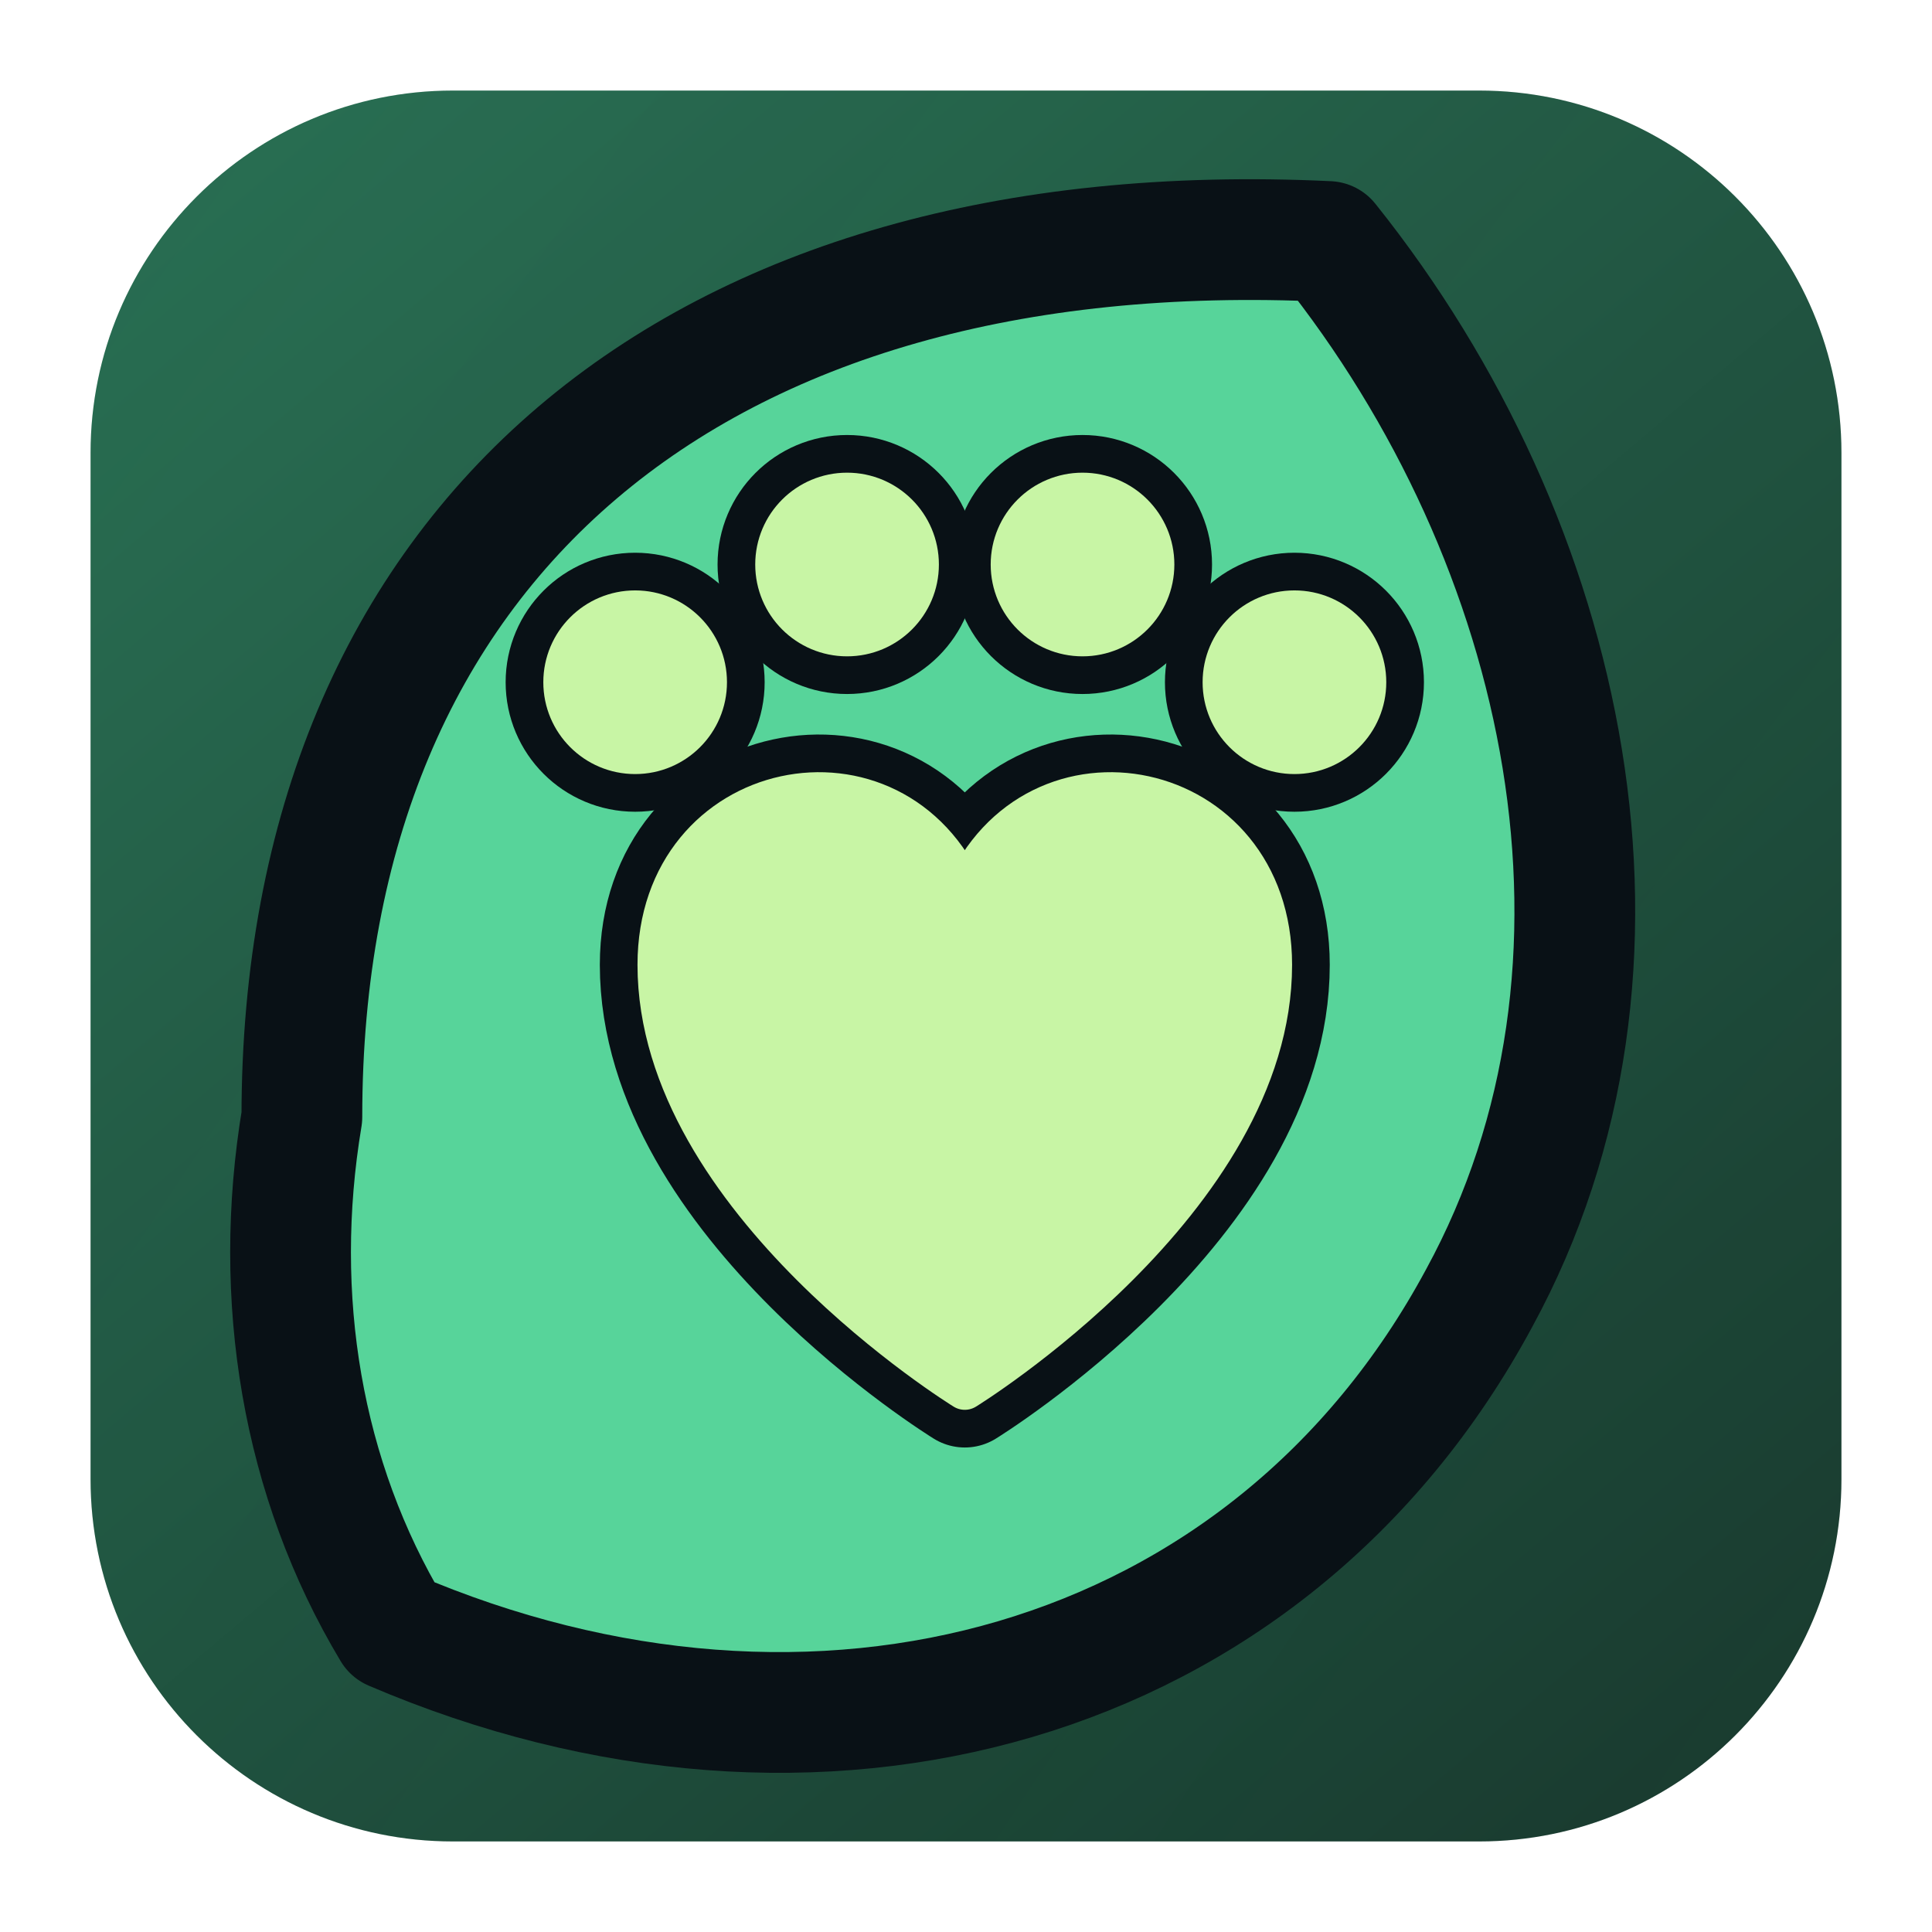
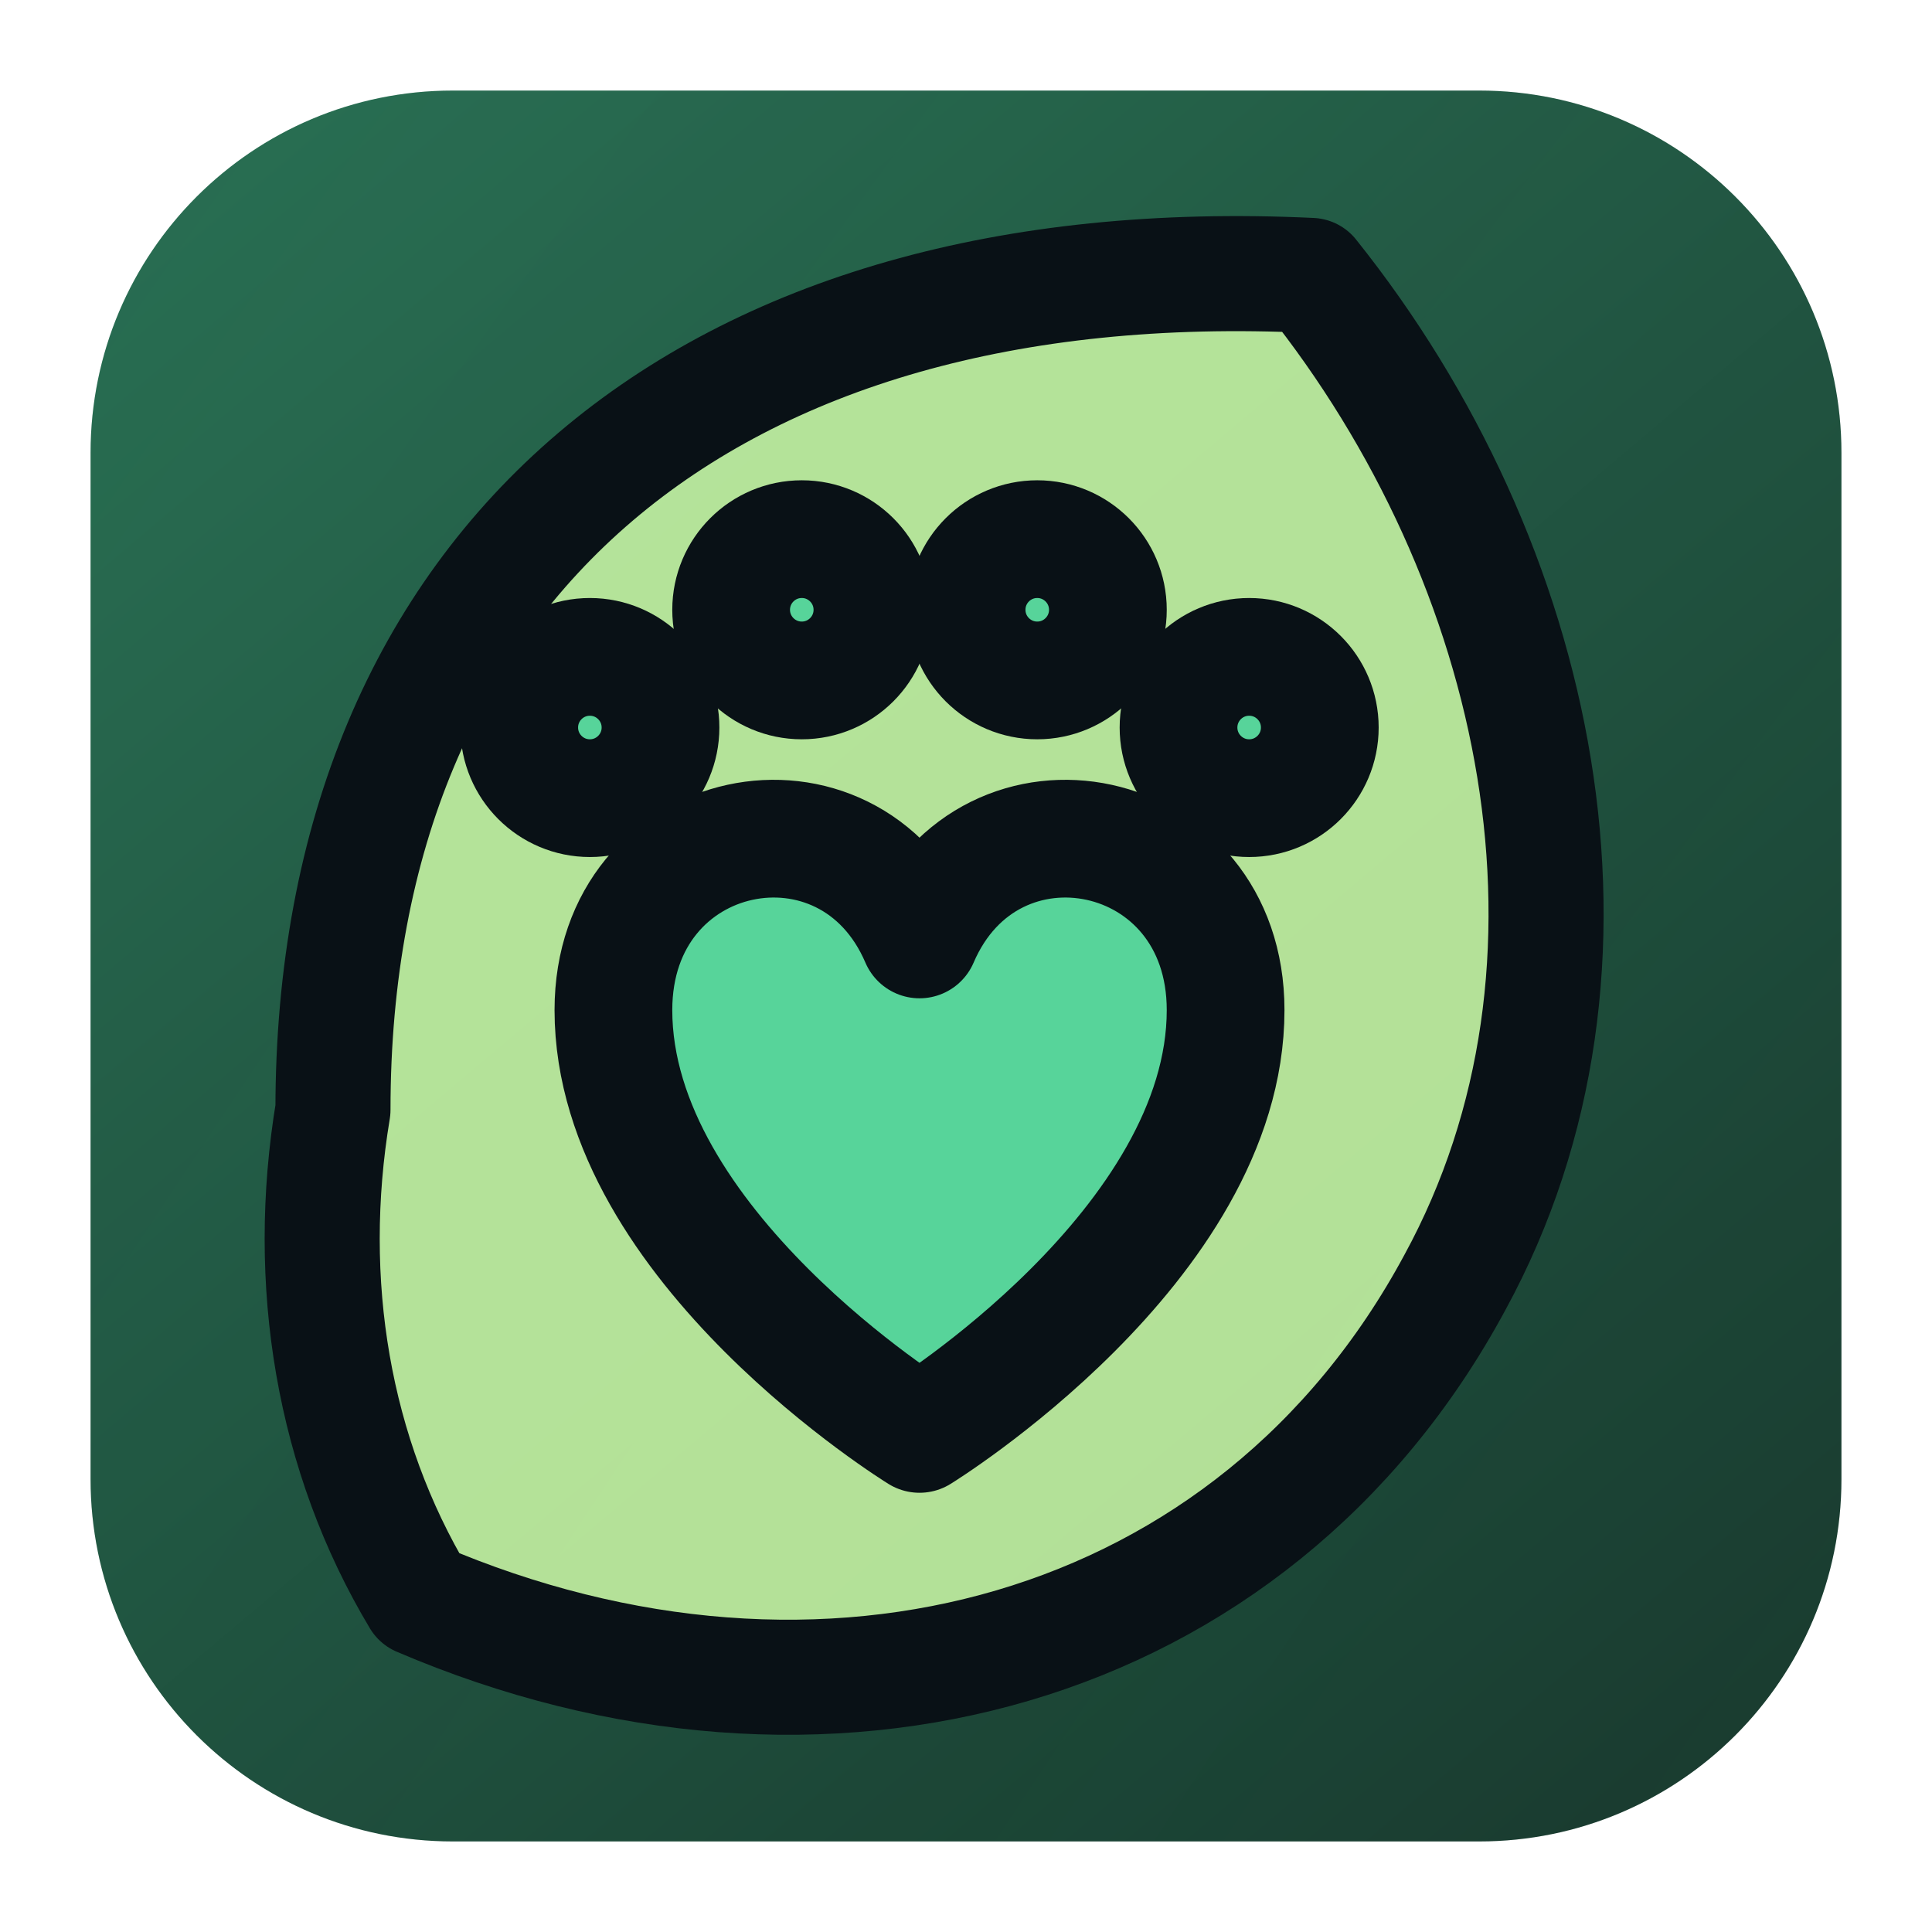
<svg xmlns="http://www.w3.org/2000/svg" viewBox="0 0 64 64" data-icon-canvas="full" data-icon-style="warrior-block" data-icon-kind="talent" data-icon-key="bear-talent-regrowth-of-the-pack">
  <defs>
    <linearGradient id="bg" x1="8" y1="4" x2="57" y2="62" gradientUnits="userSpaceOnUse">
      <stop stop-color="#23664d" />
      <stop offset="1" stop-color="#102b24" />
    </linearGradient>
    <radialGradient id="glow" cx="0" cy="0" r="1" gradientTransform="translate(23 18) rotate(48) scale(38)">
      <stop stop-color="#c8f5a5" stop-opacity=".3" />
      <stop offset="1" stop-color="#57d49a" stop-opacity="0" />
    </radialGradient>
  </defs>
  <rect x="3" y="3" width="58" height="58" rx="12" fill="url(#bg)" />
  <rect x="3" y="3" width="58" height="58" rx="12" fill="url(#glow)" />
-   <g data-icon-layer="core" fill="#57d49a" stroke="#091116" stroke-width="4" stroke-linejoin="round">
+   <g data-icon-layer="core" transform="translate(1.5 1.5) scale(.953)" fill="#c8f5a5" fill-opacity=".88" stroke="#091116" stroke-width="4" stroke-linejoin="round">
    <path d="M10 37C10 18 23 7 44 8c8 10 11 24 5 35-7 13-22 17-36 11-3-5-4-11-3-17Z" />
  </g>
-   <g data-icon-layer="symbol-outline" transform="translate(7 7) scale(.78)" fill="#c8f5a5" stroke="#091116" stroke-width="5" stroke-linecap="round" stroke-linejoin="round">
-     <path d="M32 50S19 42 19 32c0-8 10-10 13-3 3-7 13-5 13 3 0 10-13 18-13 18Z" />
-     <circle cx="18" cy="20" r="3" />
-     <circle cx="27" cy="15" r="3" />
-     <circle cx="37" cy="15" r="3" />
-     <circle cx="46" cy="20" r="3" />
-   </g>
-   <g data-icon-layer="highlight" transform="translate(7 7) scale(.78)" fill="#c8f5a5" stroke="#c8f5a5" stroke-width="1.8" stroke-linecap="round" stroke-linejoin="round">
+   <g data-icon-layer="symbol-outline" transform="translate(5.5 8.5) scale(.78)" fill="#57d49a" stroke="#091116" stroke-width="5" stroke-linecap="round" stroke-linejoin="round">
    <path d="M32 50S19 42 19 32c0-8 10-10 13-3 3-7 13-5 13 3 0 10-13 18-13 18Z" />
    <circle cx="18" cy="20" r="3" />
    <circle cx="27" cy="15" r="3" />
    <circle cx="37" cy="15" r="3" />
    <circle cx="46" cy="20" r="3" />
  </g>
</svg>
